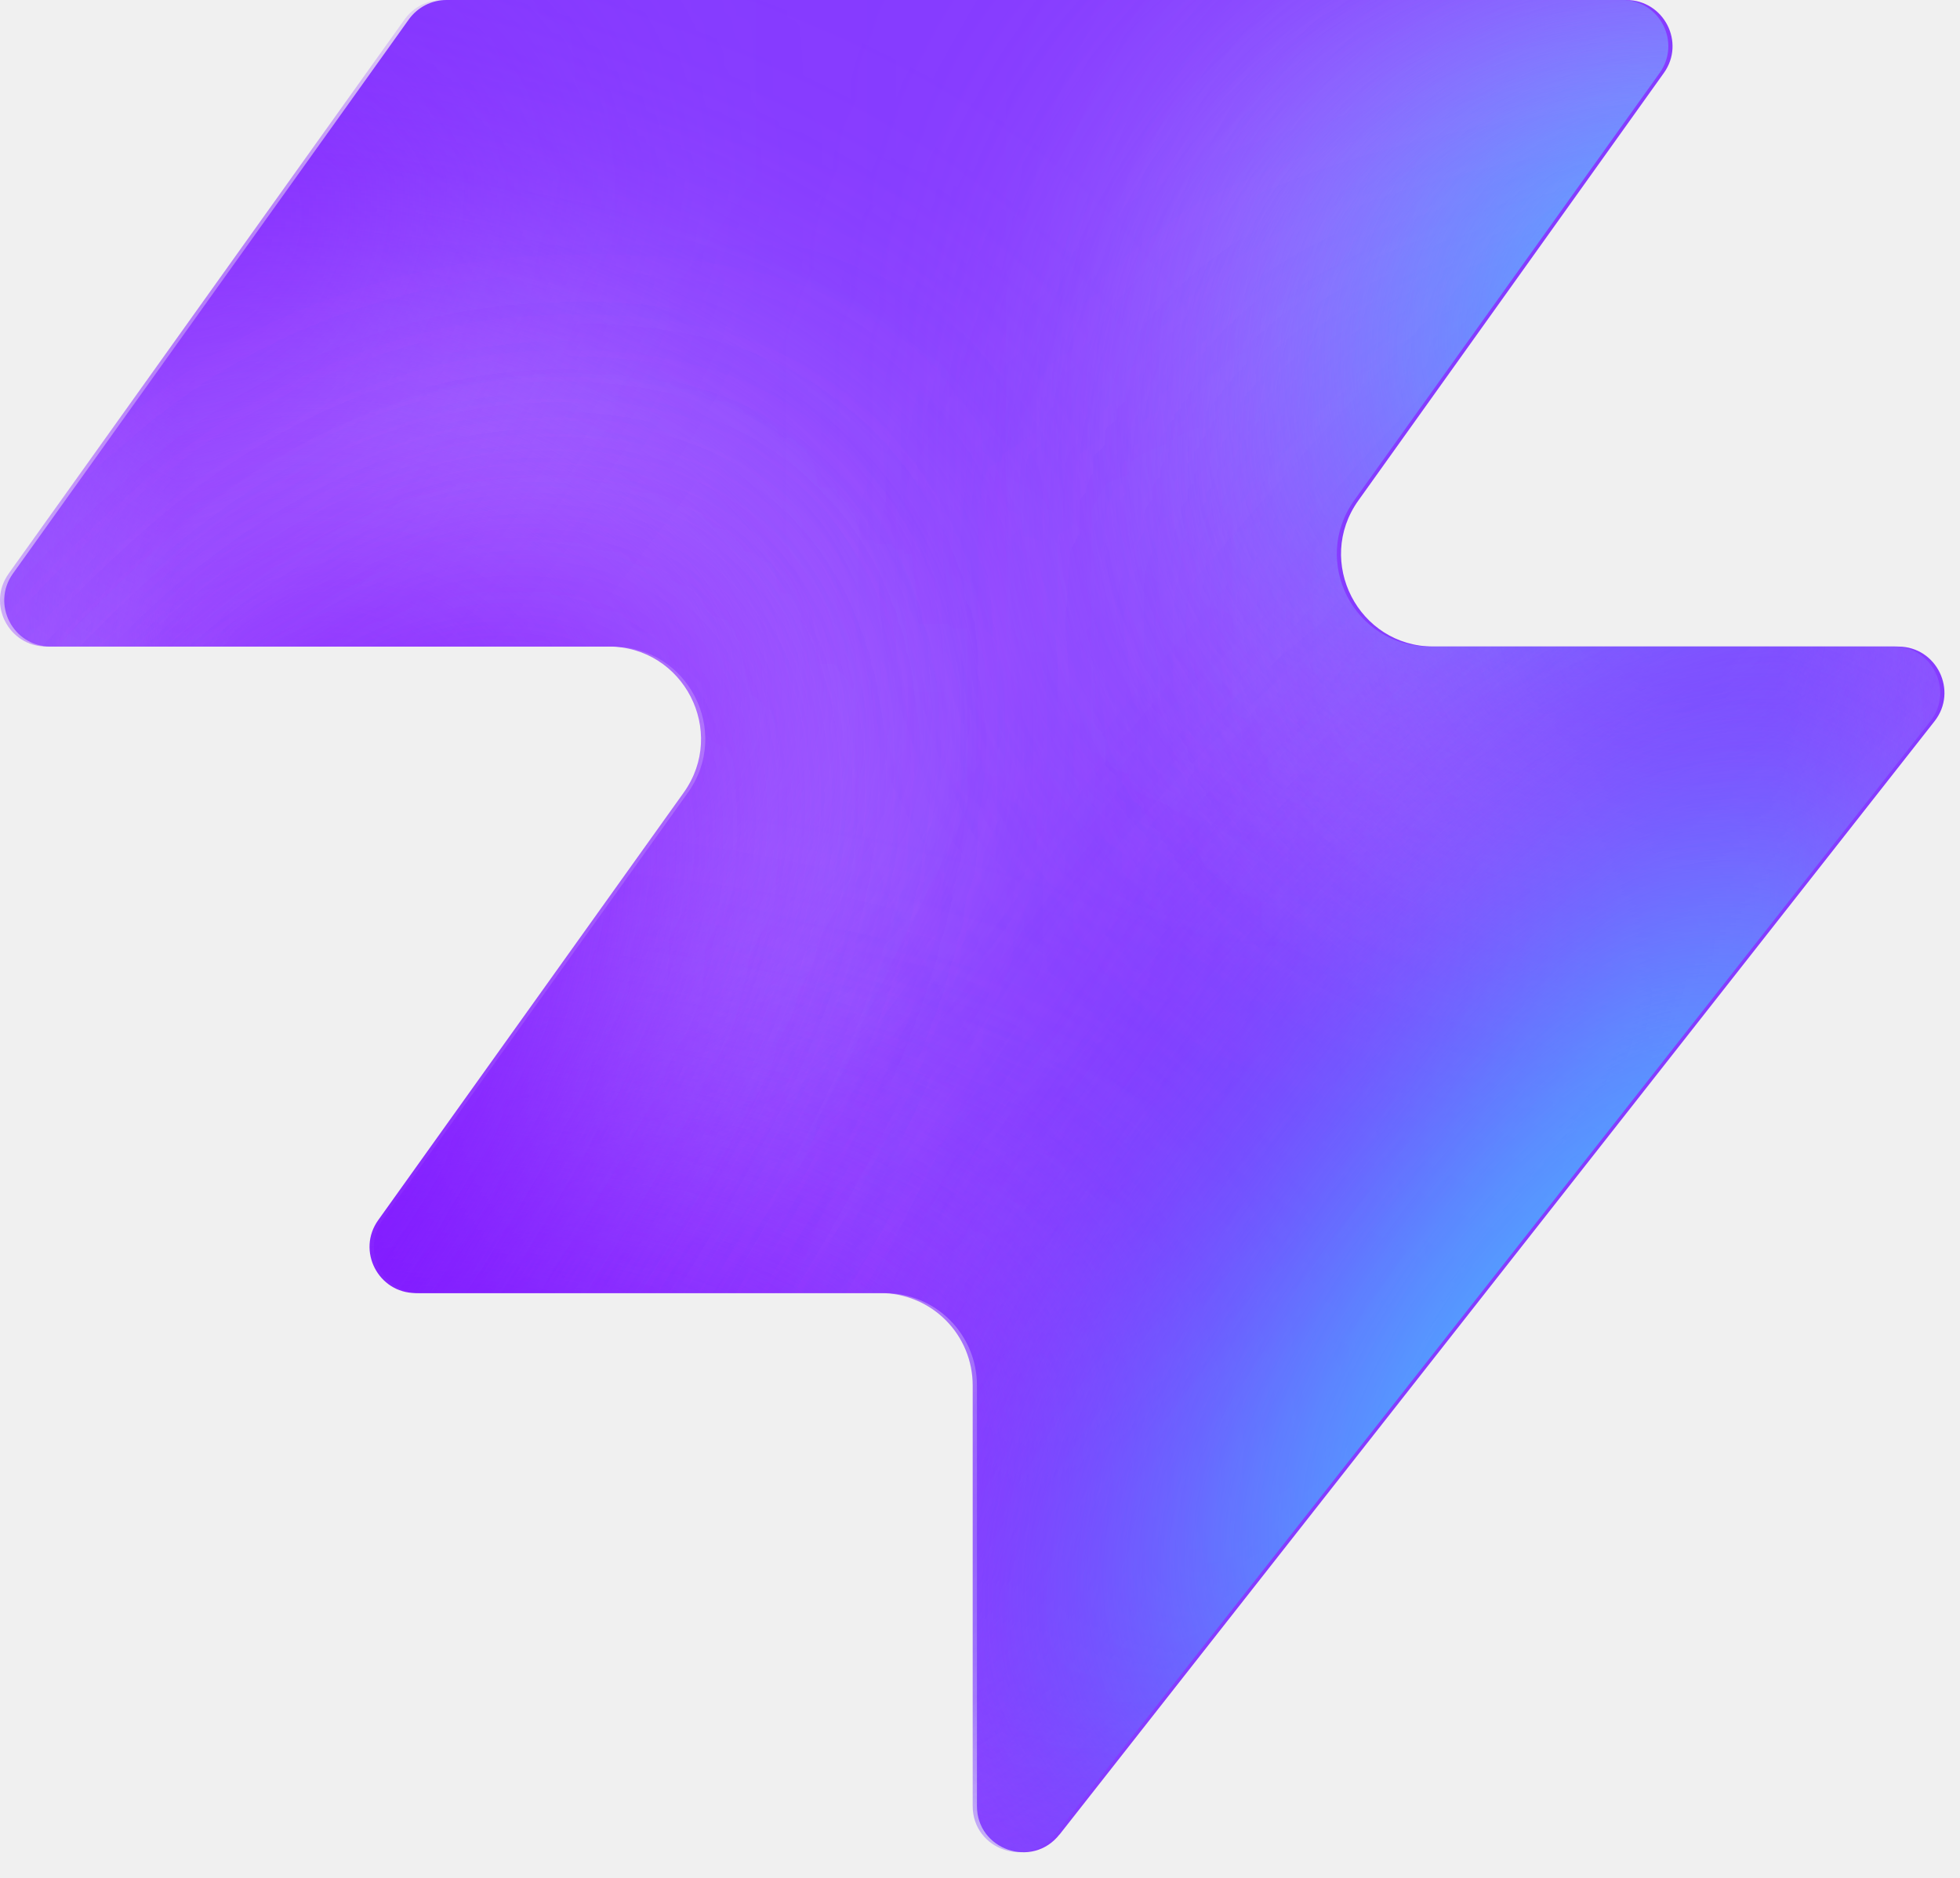
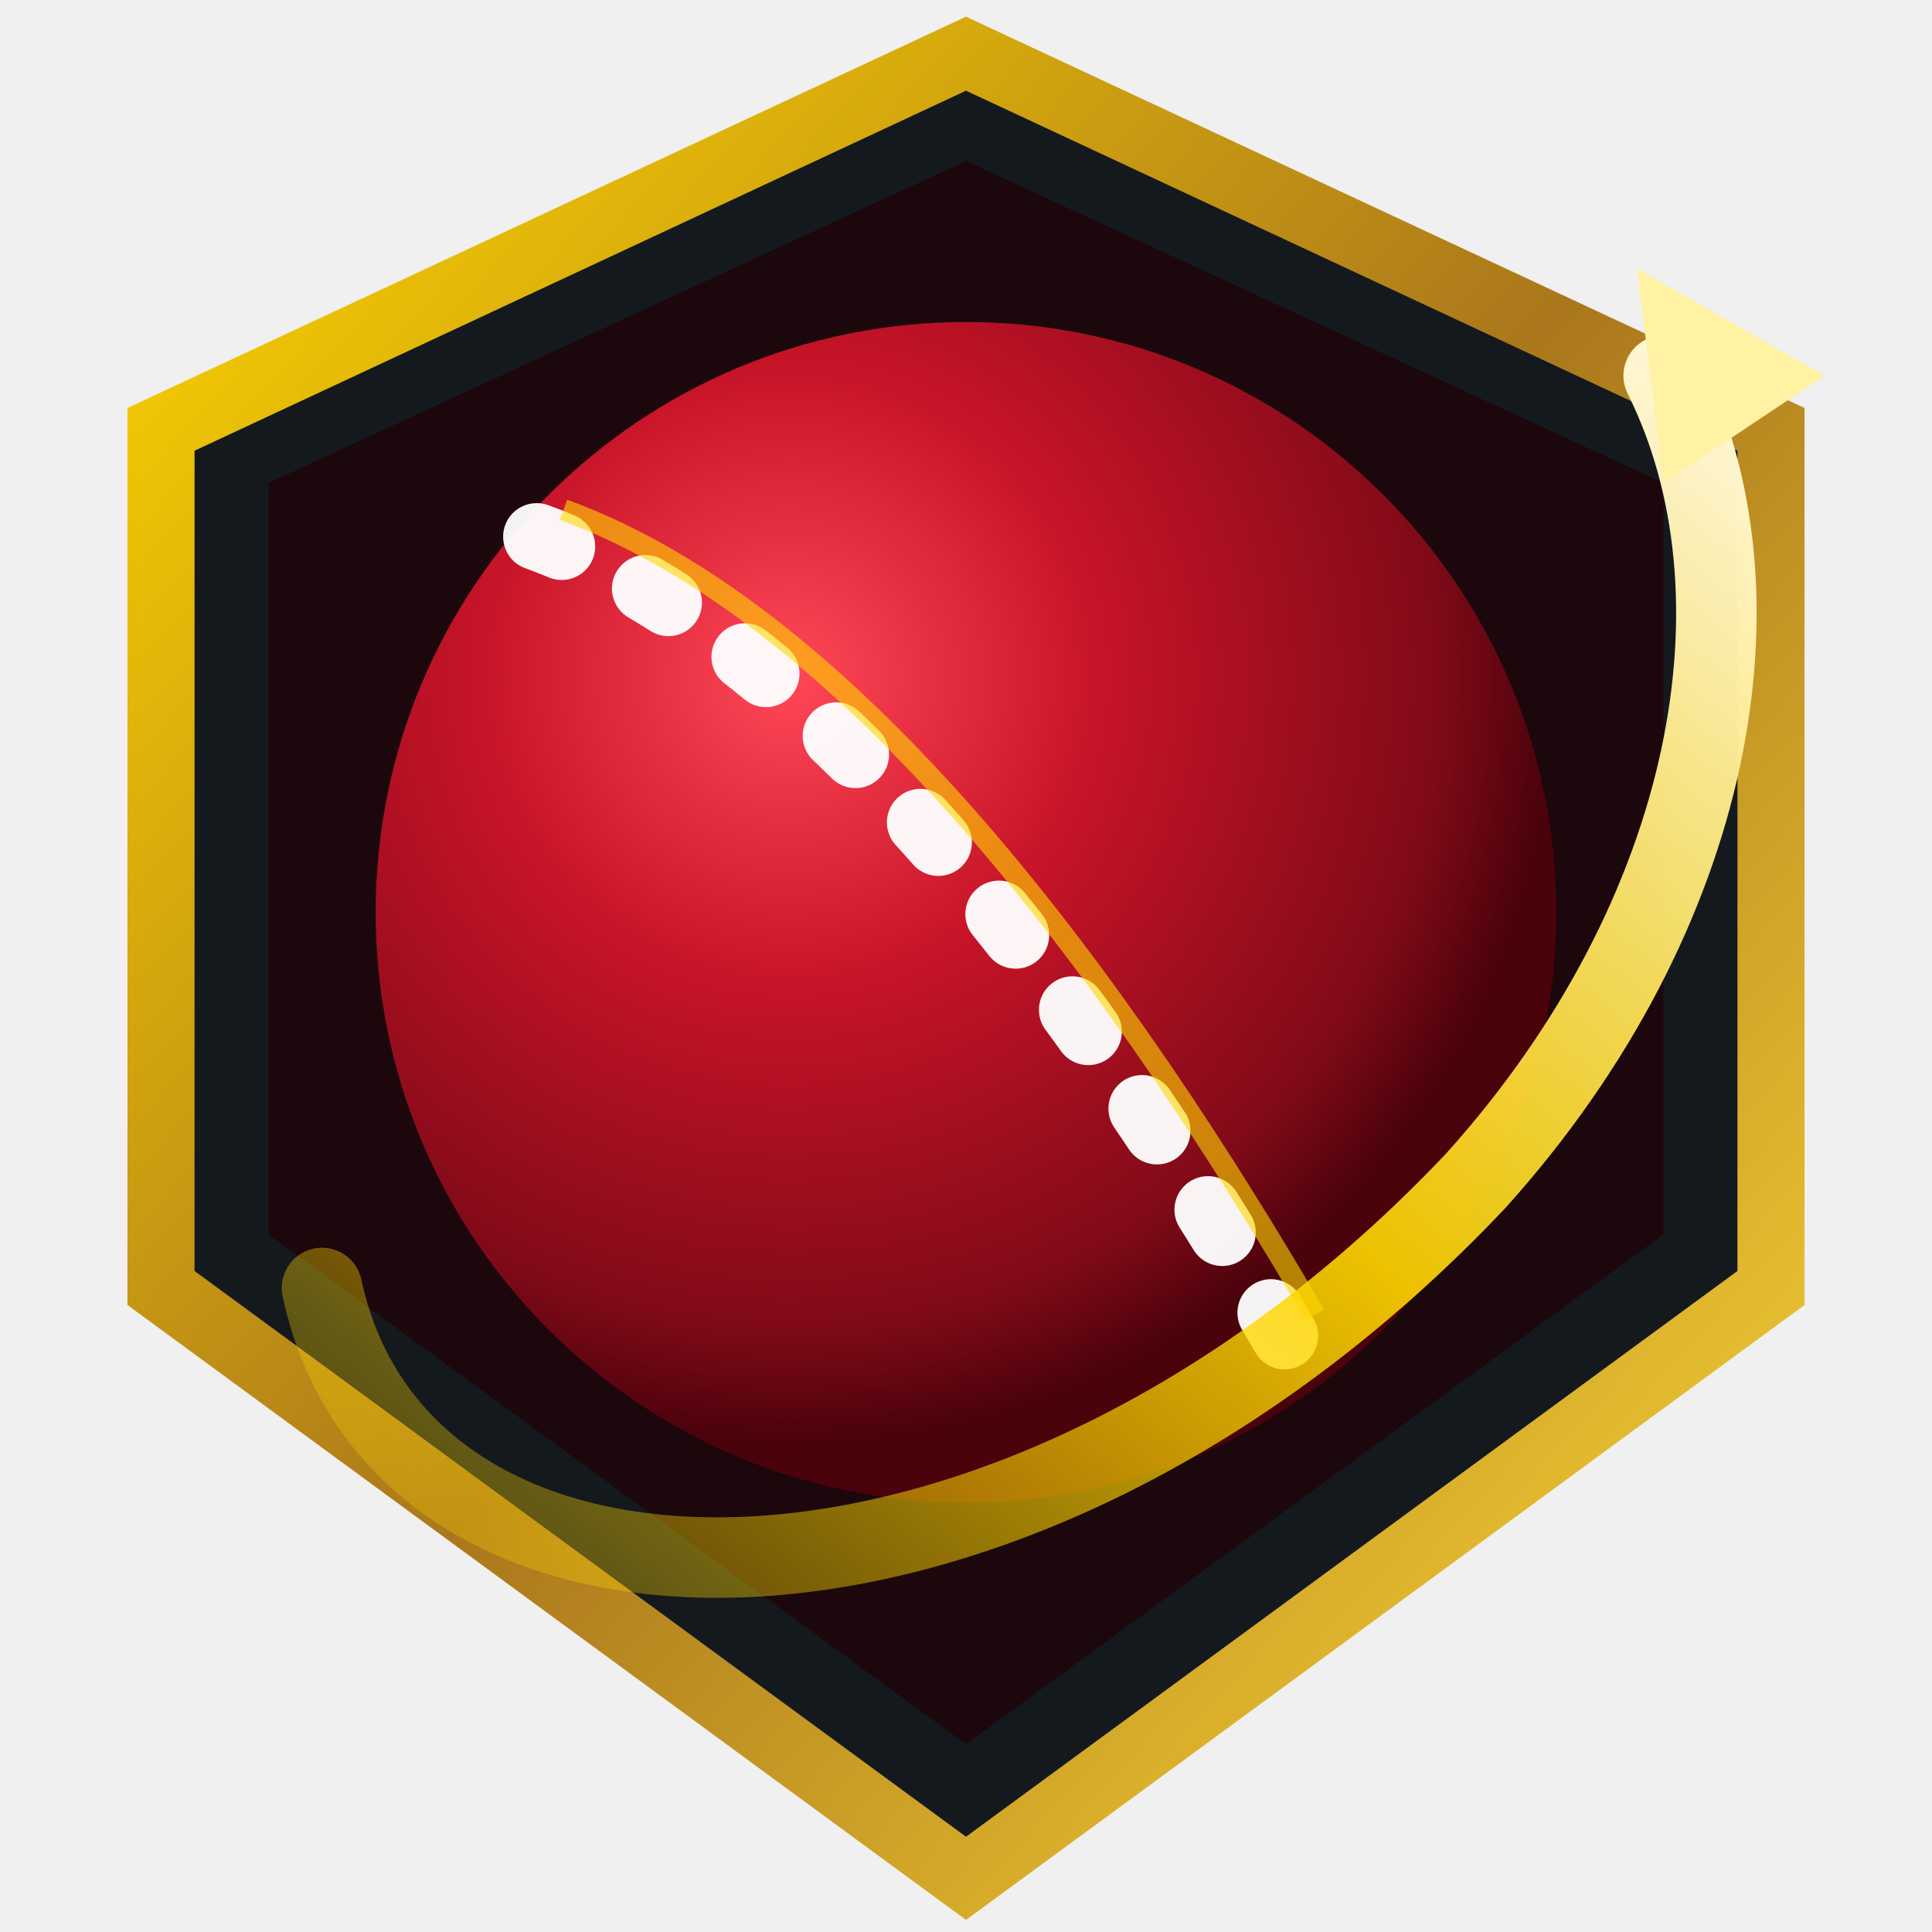
- <svg xmlns="http://www.w3.org/2000/svg" width="48" height="46" fill="none" viewBox="0 0 48 46">
-   <path fill="#863bff" d="M25.946 44.938c-.664.845-2.021.375-2.021-.698V33.937a2.26 2.26 0 0 0-2.262-2.262H10.287c-.92 0-1.456-1.04-.92-1.788l7.48-10.471c1.07-1.497 0-3.578-1.842-3.578H1.237c-.92 0-1.456-1.04-.92-1.788L10.013.474c.214-.297.556-.474.92-.474h28.894c.92 0 1.456 1.04.92 1.788l-7.48 10.471c-1.07 1.498 0 3.579 1.842 3.579h11.377c.943 0 1.473 1.088.89 1.83L25.947 44.94z" style="fill:#863bff;fill:color(display-p3 .525 .23 1);fill-opacity:1" />
-   <mask id="a" width="48" height="46" x="0" y="0" maskUnits="userSpaceOnUse" style="mask-type:alpha">
-     <path fill="#000" d="M25.842 44.938c-.664.844-2.021.375-2.021-.698V33.937a2.26 2.26 0 0 0-2.262-2.262H10.183c-.92 0-1.456-1.04-.92-1.788l7.48-10.471c1.07-1.498 0-3.579-1.842-3.579H1.133c-.92 0-1.456-1.04-.92-1.787L9.91.473c.214-.297.556-.474.92-.474h28.894c.92 0 1.456 1.04.92 1.788l-7.48 10.471c-1.07 1.498 0 3.578 1.842 3.578h11.377c.943 0 1.473 1.088.89 1.832L25.843 44.94z" style="fill:#000;fill-opacity:1" />
-   </mask>
-   <g mask="url(#a)">
-     <g filter="url(#b)">
-       <ellipse cx="5.508" cy="14.704" fill="#ede6ff" rx="5.508" ry="14.704" style="fill:#ede6ff;fill:color(display-p3 .927 .903 1);fill-opacity:1" transform="matrix(.00324 1 1 -.00324 -4.47 31.516)" />
-     </g>
-     <g filter="url(#c)">
-       <ellipse cx="10.399" cy="29.851" fill="#ede6ff" rx="10.399" ry="29.851" style="fill:#ede6ff;fill:color(display-p3 .927 .903 1);fill-opacity:1" transform="matrix(.00324 1 1 -.00324 -39.328 7.883)" />
-     </g>
-     <g filter="url(#d)">
-       <ellipse cx="5.508" cy="30.487" fill="#7e14ff" rx="5.508" ry="30.487" style="fill:#7e14ff;fill:color(display-p3 .492 .077 1);fill-opacity:1" transform="rotate(89.814 -25.913 -14.639)scale(1 -1)" />
-     </g>
-     <g filter="url(#e)">
-       <ellipse cx="5.508" cy="30.599" fill="#7e14ff" rx="5.508" ry="30.599" style="fill:#7e14ff;fill:color(display-p3 .492 .077 1);fill-opacity:1" transform="rotate(89.814 -32.644 -3.334)scale(1 -1)" />
-     </g>
-     <g filter="url(#f)">
-       <ellipse cx="5.508" cy="30.599" fill="#7e14ff" rx="5.508" ry="30.599" style="fill:#7e14ff;fill:color(display-p3 .492 .077 1);fill-opacity:1" transform="matrix(.00324 1 1 -.00324 -34.34 30.47)" />
-     </g>
-     <g filter="url(#g)">
-       <ellipse cx="14.072" cy="22.078" fill="#ede6ff" rx="14.072" ry="22.078" style="fill:#ede6ff;fill:color(display-p3 .927 .903 1);fill-opacity:1" transform="rotate(93.35 24.506 48.493)scale(-1 1)" />
-     </g>
-     <g filter="url(#h)">
-       <ellipse cx="3.47" cy="21.501" fill="#7e14ff" rx="3.47" ry="21.501" style="fill:#7e14ff;fill:color(display-p3 .492 .077 1);fill-opacity:1" transform="rotate(89.009 28.708 47.59)scale(-1 1)" />
-     </g>
-     <g filter="url(#i)">
-       <ellipse cx="3.47" cy="21.501" fill="#7e14ff" rx="3.47" ry="21.501" style="fill:#7e14ff;fill:color(display-p3 .492 .077 1);fill-opacity:1" transform="rotate(89.009 28.708 47.59)scale(-1 1)" />
-     </g>
-     <g filter="url(#j)">
-       <ellipse cx=".387" cy="8.972" fill="#7e14ff" rx="4.407" ry="29.108" style="fill:#7e14ff;fill:color(display-p3 .492 .077 1);fill-opacity:1" transform="rotate(39.51 .387 8.972)" />
-     </g>
-     <g filter="url(#k)">
-       <ellipse cx="47.523" cy="-6.092" fill="#7e14ff" rx="4.407" ry="29.108" style="fill:#7e14ff;fill:color(display-p3 .492 .077 1);fill-opacity:1" transform="rotate(37.892 47.523 -6.092)" />
-     </g>
-     <g filter="url(#l)">
-       <ellipse cx="41.412" cy="6.333" fill="#47bfff" rx="5.971" ry="9.665" style="fill:#47bfff;fill:color(display-p3 .28 .748 1);fill-opacity:1" transform="rotate(37.892 41.412 6.333)" />
-     </g>
-     <g filter="url(#m)">
-       <ellipse cx="-1.879" cy="38.332" fill="#7e14ff" rx="4.407" ry="29.108" style="fill:#7e14ff;fill:color(display-p3 .492 .077 1);fill-opacity:1" transform="rotate(37.892 -1.88 38.332)" />
-     </g>
-     <g filter="url(#n)">
-       <ellipse cx="-1.879" cy="38.332" fill="#7e14ff" rx="4.407" ry="29.108" style="fill:#7e14ff;fill:color(display-p3 .492 .077 1);fill-opacity:1" transform="rotate(37.892 -1.88 38.332)" />
-     </g>
-     <g filter="url(#o)">
-       <ellipse cx="35.651" cy="29.907" fill="#7e14ff" rx="4.407" ry="29.108" style="fill:#7e14ff;fill:color(display-p3 .492 .077 1);fill-opacity:1" transform="rotate(37.892 35.651 29.907)" />
-     </g>
-     <g filter="url(#p)">
-       <ellipse cx="38.418" cy="32.4" fill="#47bfff" rx="5.971" ry="15.297" style="fill:#47bfff;fill:color(display-p3 .28 .748 1);fill-opacity:1" transform="rotate(37.892 38.418 32.4)" />
-     </g>
-   </g>
+ <svg xmlns="http://www.w3.org/2000/svg" viewBox="0 0 72 72" width="100%" height="100%">
  <defs>
-     <filter id="b" width="60.045" height="41.654" x="-19.77" y="16.149" color-interpolation-filters="sRGB" filterUnits="userSpaceOnUse">
-       <feFlood flood-opacity="0" result="BackgroundImageFix" />
-       <feBlend in="SourceGraphic" in2="BackgroundImageFix" result="shape" />
-       <feGaussianBlur result="effect1_foregroundBlur_2002_17158" stdDeviation="7.659" />
-     </filter>
-     <filter id="c" width="90.34" height="51.437" x="-54.613" y="-7.533" color-interpolation-filters="sRGB" filterUnits="userSpaceOnUse">
-       <feFlood flood-opacity="0" result="BackgroundImageFix" />
-       <feBlend in="SourceGraphic" in2="BackgroundImageFix" result="shape" />
-       <feGaussianBlur result="effect1_foregroundBlur_2002_17158" stdDeviation="7.659" />
-     </filter>
-     <filter id="d" width="79.355" height="29.4" x="-49.64" y="2.03" color-interpolation-filters="sRGB" filterUnits="userSpaceOnUse">
-       <feFlood flood-opacity="0" result="BackgroundImageFix" />
-       <feBlend in="SourceGraphic" in2="BackgroundImageFix" result="shape" />
-       <feGaussianBlur result="effect1_foregroundBlur_2002_17158" stdDeviation="4.596" />
-     </filter>
-     <filter id="e" width="79.579" height="29.4" x="-45.045" y="20.029" color-interpolation-filters="sRGB" filterUnits="userSpaceOnUse">
-       <feFlood flood-opacity="0" result="BackgroundImageFix" />
-       <feBlend in="SourceGraphic" in2="BackgroundImageFix" result="shape" />
-       <feGaussianBlur result="effect1_foregroundBlur_2002_17158" stdDeviation="4.596" />
-     </filter>
-     <filter id="f" width="79.579" height="29.4" x="-43.513" y="21.178" color-interpolation-filters="sRGB" filterUnits="userSpaceOnUse">
-       <feFlood flood-opacity="0" result="BackgroundImageFix" />
-       <feBlend in="SourceGraphic" in2="BackgroundImageFix" result="shape" />
-       <feGaussianBlur result="effect1_foregroundBlur_2002_17158" stdDeviation="4.596" />
-     </filter>
-     <filter id="g" width="74.749" height="58.852" x="15.756" y="-17.901" color-interpolation-filters="sRGB" filterUnits="userSpaceOnUse">
-       <feFlood flood-opacity="0" result="BackgroundImageFix" />
-       <feBlend in="SourceGraphic" in2="BackgroundImageFix" result="shape" />
-       <feGaussianBlur result="effect1_foregroundBlur_2002_17158" stdDeviation="7.659" />
-     </filter>
-     <filter id="h" width="61.377" height="25.362" x="23.548" y="2.284" color-interpolation-filters="sRGB" filterUnits="userSpaceOnUse">
-       <feFlood flood-opacity="0" result="BackgroundImageFix" />
-       <feBlend in="SourceGraphic" in2="BackgroundImageFix" result="shape" />
-       <feGaussianBlur result="effect1_foregroundBlur_2002_17158" stdDeviation="4.596" />
-     </filter>
-     <filter id="i" width="61.377" height="25.362" x="23.548" y="2.284" color-interpolation-filters="sRGB" filterUnits="userSpaceOnUse">
-       <feFlood flood-opacity="0" result="BackgroundImageFix" />
-       <feBlend in="SourceGraphic" in2="BackgroundImageFix" result="shape" />
-       <feGaussianBlur result="effect1_foregroundBlur_2002_17158" stdDeviation="4.596" />
-     </filter>
-     <filter id="j" width="56.045" height="63.649" x="-27.636" y="-22.853" color-interpolation-filters="sRGB" filterUnits="userSpaceOnUse">
-       <feFlood flood-opacity="0" result="BackgroundImageFix" />
-       <feBlend in="SourceGraphic" in2="BackgroundImageFix" result="shape" />
-       <feGaussianBlur result="effect1_foregroundBlur_2002_17158" stdDeviation="4.596" />
-     </filter>
-     <filter id="k" width="54.814" height="64.646" x="20.116" y="-38.415" color-interpolation-filters="sRGB" filterUnits="userSpaceOnUse">
-       <feFlood flood-opacity="0" result="BackgroundImageFix" />
-       <feBlend in="SourceGraphic" in2="BackgroundImageFix" result="shape" />
-       <feGaussianBlur result="effect1_foregroundBlur_2002_17158" stdDeviation="4.596" />
-     </filter>
-     <filter id="l" width="33.541" height="35.313" x="24.641" y="-11.323" color-interpolation-filters="sRGB" filterUnits="userSpaceOnUse">
-       <feFlood flood-opacity="0" result="BackgroundImageFix" />
-       <feBlend in="SourceGraphic" in2="BackgroundImageFix" result="shape" />
-       <feGaussianBlur result="effect1_foregroundBlur_2002_17158" stdDeviation="4.596" />
-     </filter>
-     <filter id="m" width="54.814" height="64.646" x="-29.286" y="6.009" color-interpolation-filters="sRGB" filterUnits="userSpaceOnUse">
-       <feFlood flood-opacity="0" result="BackgroundImageFix" />
-       <feBlend in="SourceGraphic" in2="BackgroundImageFix" result="shape" />
-       <feGaussianBlur result="effect1_foregroundBlur_2002_17158" stdDeviation="4.596" />
-     </filter>
-     <filter id="n" width="54.814" height="64.646" x="-29.286" y="6.009" color-interpolation-filters="sRGB" filterUnits="userSpaceOnUse">
-       <feFlood flood-opacity="0" result="BackgroundImageFix" />
-       <feBlend in="SourceGraphic" in2="BackgroundImageFix" result="shape" />
-       <feGaussianBlur result="effect1_foregroundBlur_2002_17158" stdDeviation="4.596" />
-     </filter>
-     <filter id="o" width="54.814" height="64.646" x="8.244" y="-2.416" color-interpolation-filters="sRGB" filterUnits="userSpaceOnUse">
-       <feFlood flood-opacity="0" result="BackgroundImageFix" />
-       <feBlend in="SourceGraphic" in2="BackgroundImageFix" result="shape" />
-       <feGaussianBlur result="effect1_foregroundBlur_2002_17158" stdDeviation="4.596" />
-     </filter>
-     <filter id="p" width="39.409" height="43.623" x="18.713" y="10.588" color-interpolation-filters="sRGB" filterUnits="userSpaceOnUse">
-       <feFlood flood-opacity="0" result="BackgroundImageFix" />
-       <feBlend in="SourceGraphic" in2="BackgroundImageFix" result="shape" />
-       <feGaussianBlur result="effect1_foregroundBlur_2002_17158" stdDeviation="4.596" />
-     </filter>
+     <linearGradient id="shieldBorderFav" x1="0%" y1="0%" x2="100%" y2="100%">
+       <stop offset="0%" stop-color="#FFD700" />
+       <stop offset="50%" stop-color="#AA771C" />
+       <stop offset="100%" stop-color="#FEDB37" />
+     </linearGradient>
+     <radialGradient id="ballGradientFav" cx="35%" cy="30%" r="65%">
+       <stop offset="0%" stop-color="#ff4757" />
+       <stop offset="40%" stop-color="#c81428" />
+       <stop offset="85%" stop-color="#800a18" />
+       <stop offset="100%" stop-color="#4a020b" />
+     </radialGradient>
+     <linearGradient id="orbitGradientFav" x1="0%" y1="100%" x2="100%" y2="0%">
+       <stop offset="0%" stop-color="#FFD700" stop-opacity="0.2" />
+       <stop offset="50%" stop-color="#FFD700" stop-opacity="0.9" />
+       <stop offset="100%" stop-color="#FFF8DC" stop-opacity="1" />
+     </linearGradient>
  </defs>
+   <path d="M 36,2 L 66,16 L 66,48 L 36,70 L 6,48 L 6,16 Z" fill="#14191E" stroke="url(#shieldBorderFav)" stroke-width="2.5" />
+   <path d="M 36,6 L 62,18 L 62,46 L 36,65 L 10,46 L 10,18 Z" fill="#1C060A" opacity="0.9" />
+   <circle cx="36" cy="34" r="22" fill="url(#ballGradientFav)" />
+   <path d="M 20,20 C 31,24 41,38 48,50" fill="none" stroke="#FFFFFF" stroke-width="2.5" stroke-linecap="round" stroke-dasharray="1 3.5" opacity="0.95" />
+   <path d="M 21,19 C 32,23 42,37 49,49" fill="none" stroke="#FFD700" stroke-width="0.8" opacity="0.6" />
+   <path d="M 12,48 C 15,62 38,62 55,44 C 64,34 66,22 62,14" fill="none" stroke="url(#orbitGradientFav)" stroke-width="3" stroke-linecap="round" />
+   <polygon points="61,10 68,14 62,18" fill="#FFF2A3" />
</svg>
